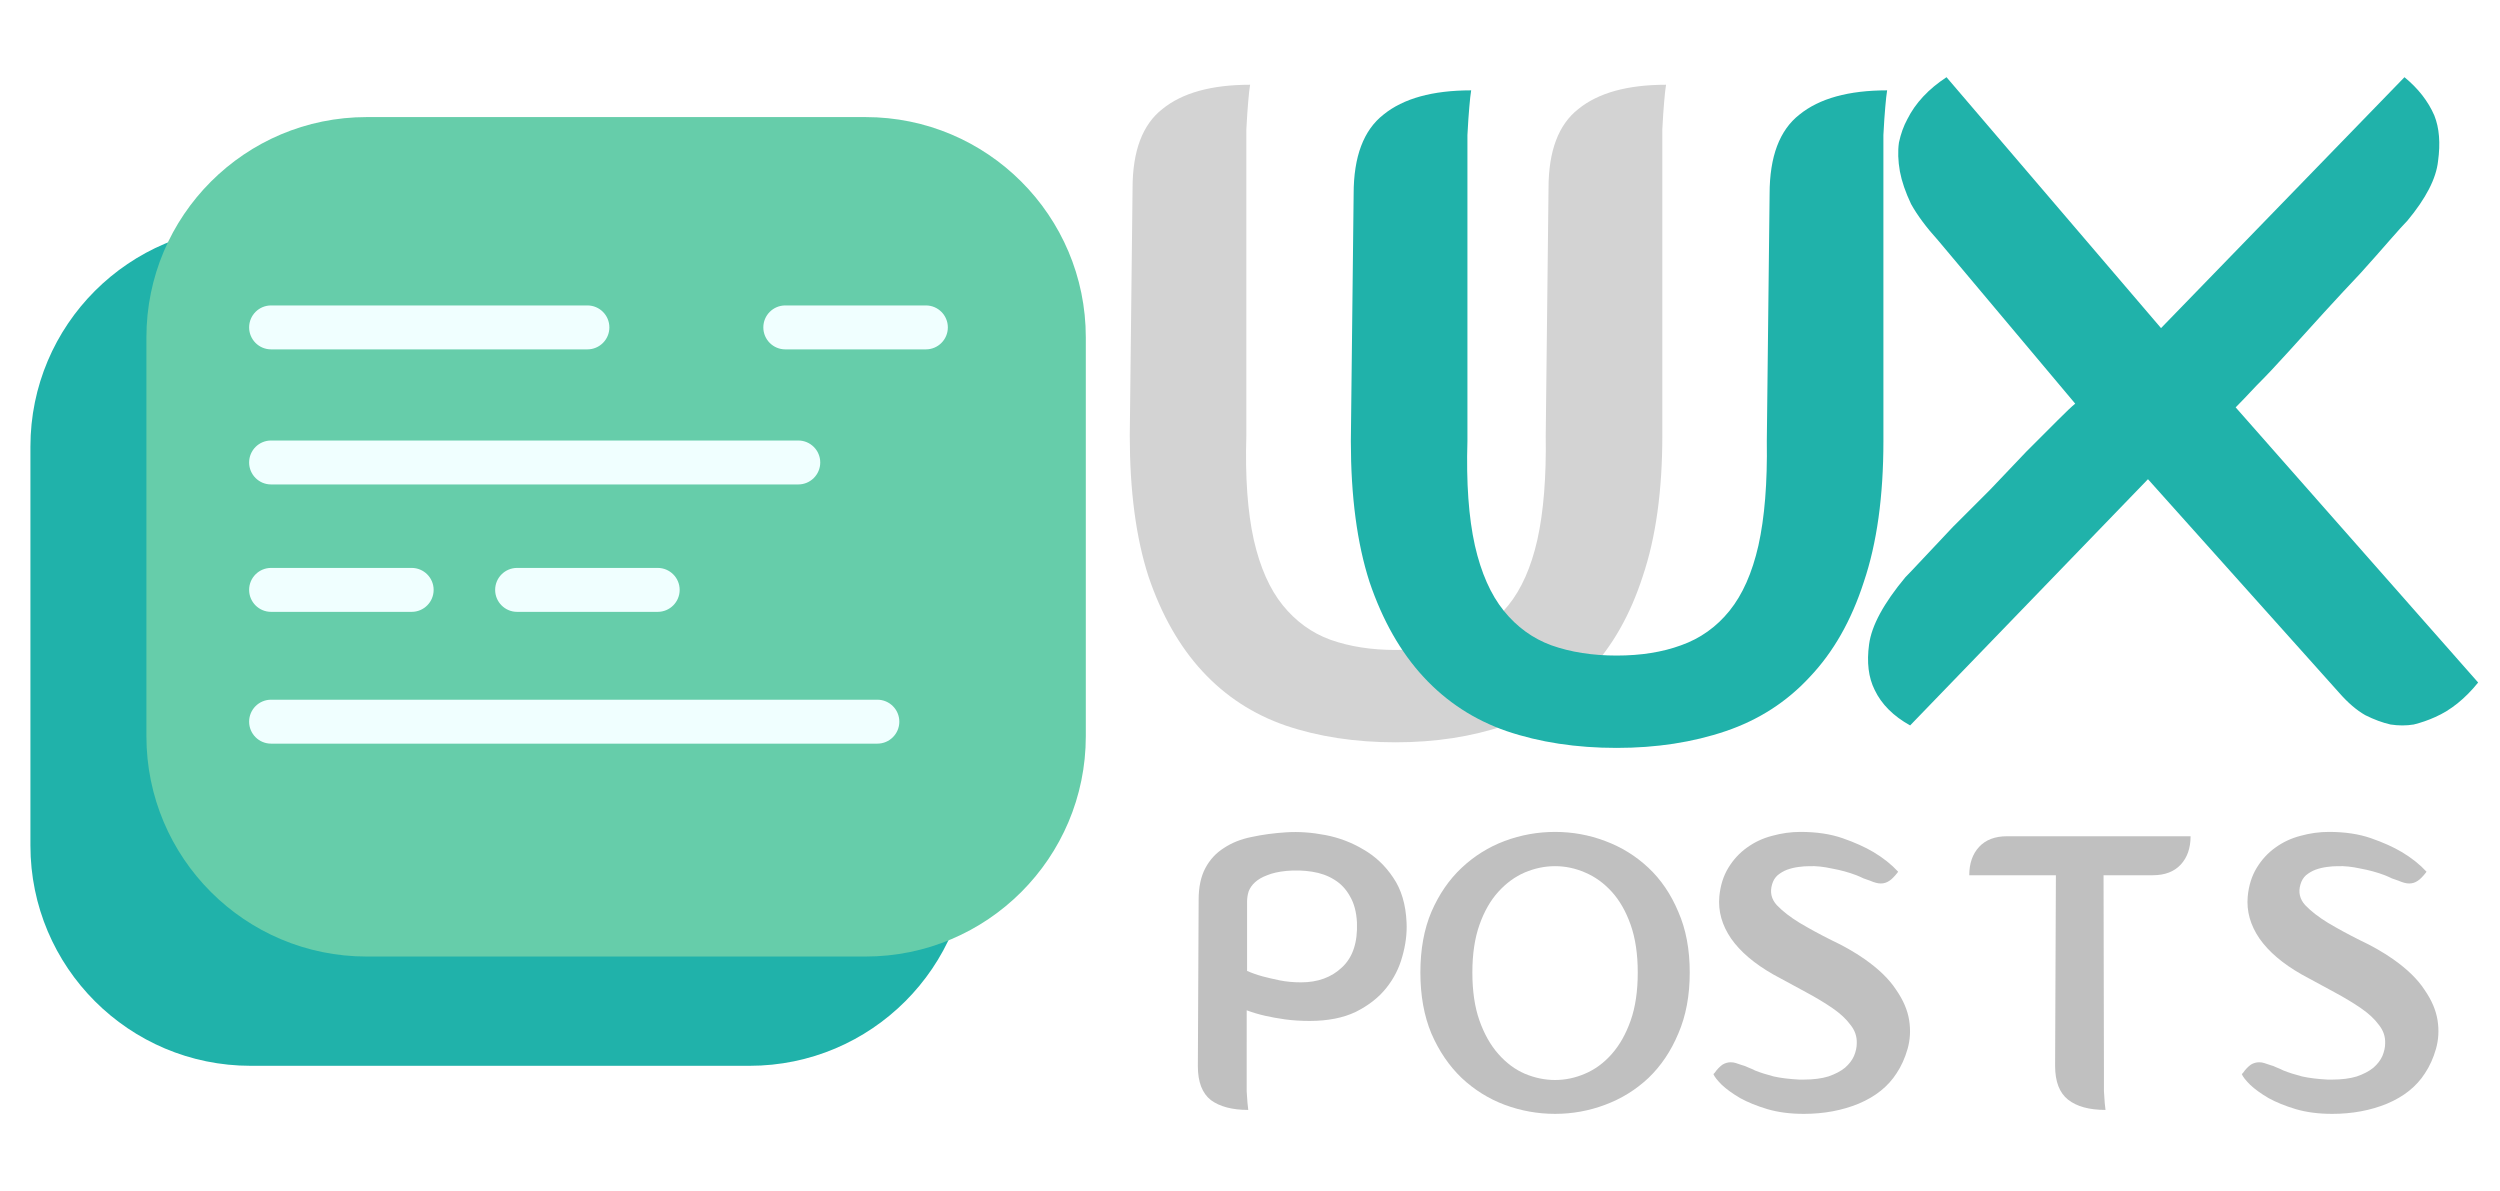
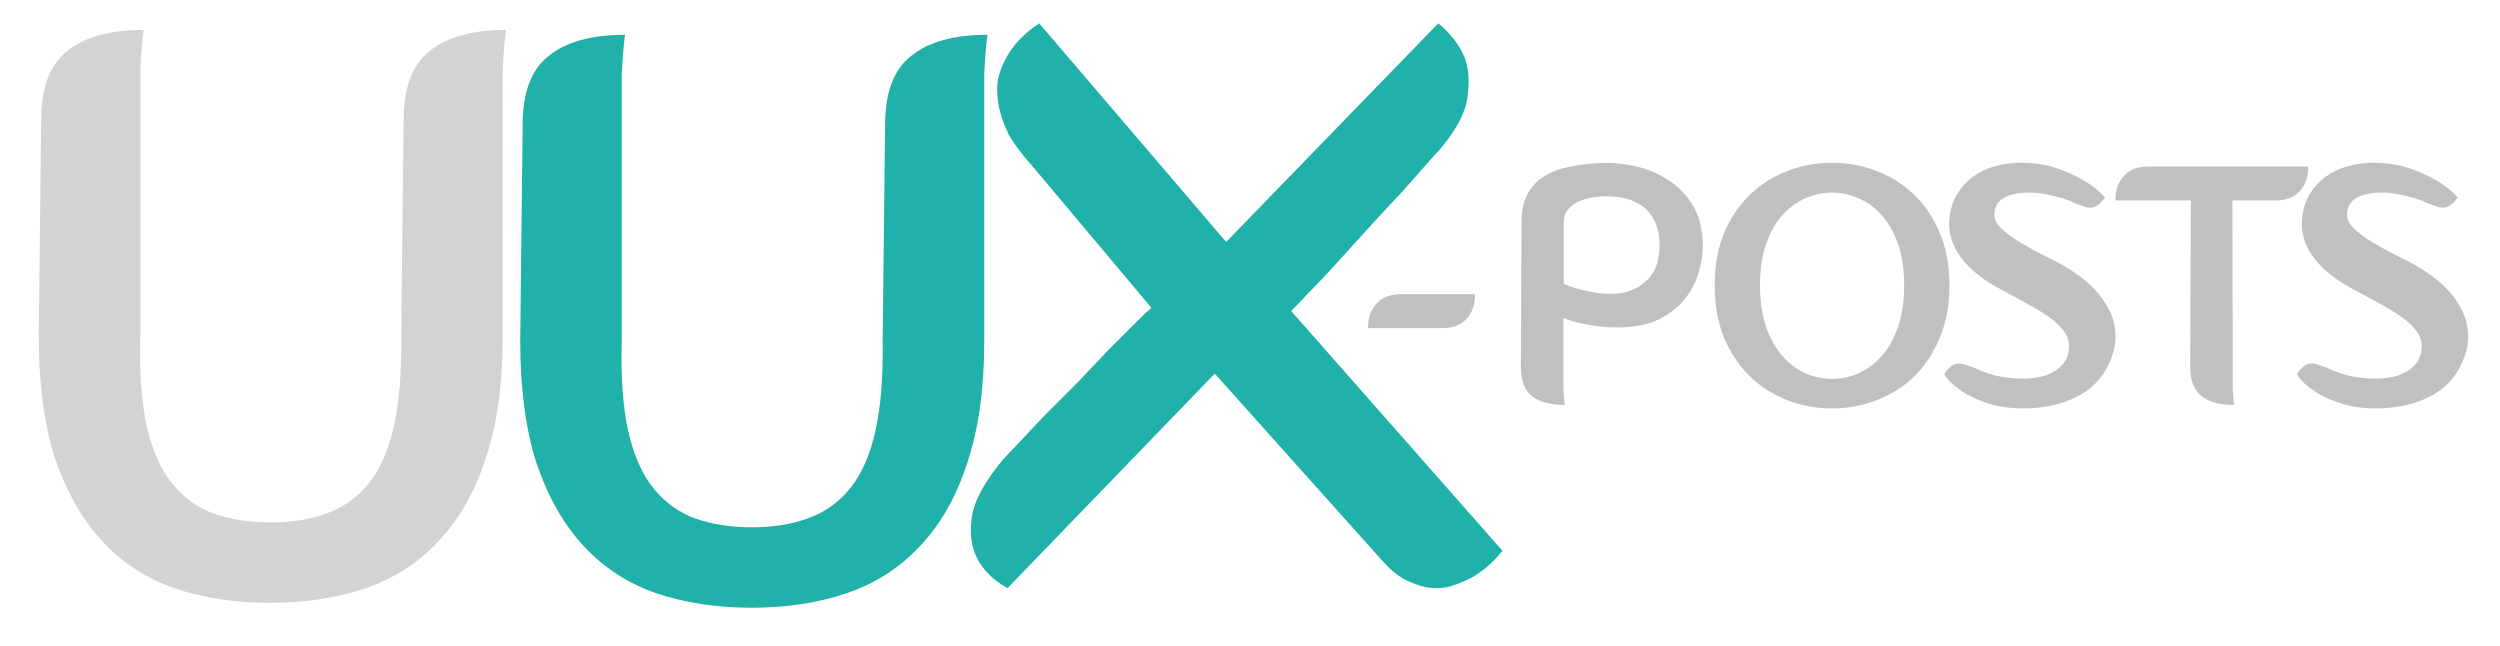
- <svg xmlns="http://www.w3.org/2000/svg" width="210mm" height="100mm" viewBox="0 0 210 100" version="1.1" id="svg8">
+ <svg xmlns="http://www.w3.org/2000/svg" width="310mm" height="80mm" viewBox="0 0 310 80" version="1.1" id="svg8">
  <defs id="defs2" />
-   <g id="layer1" transform="translate(0,-197)">
-     <text xml:space="preserve" style="font-style:normal;font-variant:normal;font-weight:normal;font-stretch:normal;font-size:54.079px;line-height:1.25;font-family:TrashHand;-inkscape-font-specification:TrashHand;letter-spacing:0px;word-spacing:0px;fill:#000000;fill-opacity:1;stroke:none;stroke-width:1.352" x="-161.191" y="100.472" id="text1013">
-       <tspan id="tspan1011" x="-161.191" y="149.81" style="font-style:normal;font-variant:normal;font-weight:normal;font-stretch:normal;font-family:TrashHand;-inkscape-font-specification:TrashHand;stroke-width:1.352" />
+   <g id="layer1" transform="translate(0,-217)">
+     <text xml:space="preserve" style="font-style:normal;font-variant:normal;font-weight:normal;font-stretch:normal;font-size:54.079px;line-height:1.25;font-family:TrashHand;-inkscape-font-specification:TrashHand;letter-spacing:0px;word-spacing:0px;fill:#000000;fill-opacity:1;stroke:none;stroke-width:1.352" x="-201.256" y="149.609" id="text1013">
+       <tspan id="tspan1011" x="-201.256" y="198.947" style="font-style:normal;font-variant:normal;font-weight:normal;font-stretch:normal;font-family:TrashHand;-inkscape-font-specification:TrashHand;stroke-width:1.352" />
    </text>
-     <g id="text836" style="font-style:normal;font-weight:normal;font-size:100.772px;line-height:1.25;font-family:sans-serif;letter-spacing:0px;word-spacing:0px;fill:#d3d3d3;fill-opacity:1;stroke:none;stroke-width:2.519" aria-label="U" transform="matrix(0.7774486,0,0,0.7774486,458.9222,210.7436)">
-       <path id="path842" style="font-style:normal;font-variant:normal;font-weight:normal;font-stretch:normal;font-family:Fontastique;-inkscape-font-specification:Fontastique;fill:#d3d3d3;fill-opacity:1;stroke-width:2.519" d="m -410.685,29.37 q 0,8.969 -2.116,15.217 -2.015,6.248 -5.845,10.279 -3.729,4.031 -9.07,5.845 -5.341,1.814 -11.79,1.814 -6.55,0 -11.891,-1.814 -5.24,-1.814 -8.969,-5.845 -3.729,-4.031 -5.845,-10.279 -2.015,-6.248 -2.015,-15.217 l 0.302,-26.705 q 0,-6.046 3.225,-8.566 3.225,-2.62 9.473,-2.62 -0.101,0.605 -0.202,1.814 -0.101,1.108 -0.202,3.023 0,1.915 0,4.938 V 29.37 q -0.202,6.752 0.806,11.287 1.008,4.434 3.124,7.054 2.116,2.62 5.139,3.729 3.124,1.108 7.054,1.108 3.93,0 6.953,-1.108 3.124,-1.108 5.24,-3.729 2.116,-2.62 3.124,-7.054 1.008,-4.535 0.907,-11.287 l 0.302,-26.705 q 0,-6.046 3.225,-8.566 3.225,-2.62 9.473,-2.62 -0.101,0.605 -0.202,1.814 -0.101,1.108 -0.202,3.023 0,1.915 0,4.938 z" />
-     </g>
-     <g id="text836-9" style="font-style:normal;font-weight:normal;font-size:100.772px;line-height:1.25;font-family:sans-serif;letter-spacing:0px;word-spacing:0px;fill:#20b2aa;fill-opacity:1;stroke:none;stroke-width:2.519" aria-label="U" transform="matrix(0.7774486,0,0,0.7774486,458.9222,210.7436)">
-       <path id="path845" style="font-style:normal;font-variant:normal;font-weight:normal;font-stretch:normal;font-family:Fontastique;-inkscape-font-specification:Fontastique;fill:#20b2aa;stroke-width:2.519" d="m -386.798,29.975 q 0,8.969 -2.116,15.217 -2.015,6.248 -5.845,10.279 -3.729,4.031 -9.07,5.845 -5.341,1.814 -11.79,1.814 -6.55,0 -11.891,-1.814 -5.24,-1.814 -8.969,-5.845 -3.729,-4.031 -5.845,-10.279 -2.015,-6.248 -2.015,-15.217 l 0.302,-26.705 q 0,-6.046 3.225,-8.566 3.225,-2.62 9.473,-2.62 -0.101,0.605 -0.202,1.814 -0.101,1.108 -0.202,3.023 0,1.915 0,4.938 V 29.975 q -0.202,6.752 0.806,11.287 1.008,4.434 3.124,7.054 2.116,2.62 5.139,3.729 3.124,1.108 7.054,1.108 3.93,0 6.953,-1.108 3.124,-1.108 5.24,-3.729 2.116,-2.62 3.124,-7.054 1.008,-4.535 0.907,-11.287 l 0.302,-26.705 q 0,-6.046 3.225,-8.566 3.225,-2.62 9.473,-2.62 -0.101,0.605 -0.202,1.814 -0.101,1.108 -0.202,3.023 0,1.915 0,4.938 z" />
-     </g>
-     <g id="text836-9-2" style="font-style:normal;font-weight:normal;font-size:100.772px;line-height:1.25;font-family:sans-serif;letter-spacing:0px;word-spacing:0px;fill:#20b2aa;fill-opacity:1;stroke:none;stroke-width:2.519" aria-label="X" transform="matrix(0.7774486,0,0,0.7774486,458.9222,210.7436)">
-       <path id="path848" style="font-style:normal;font-variant:normal;font-weight:normal;font-stretch:normal;font-family:Fontastique;-inkscape-font-specification:Fontastique;fill:#20b2aa;stroke-width:2.519" d="m -322.54,56.066 q -2.116,2.62 -4.636,3.729 -1.109,0.504 -2.318,0.806 -1.209,0.202 -2.519,0 -1.31,-0.302 -2.721,-1.008 -1.411,-0.806 -2.822,-2.419 l -20.658,-23.077 -25.697,26.604 q -2.721,-1.512 -3.829,-3.829 -1.008,-2.015 -0.605,-4.938 0.403,-3.023 3.93,-7.256 0.504,-0.504 1.915,-2.015 1.411,-1.512 3.225,-3.426 1.915,-1.915 4.031,-4.031 2.116,-2.217 3.93,-4.132 1.915,-1.915 3.325,-3.325 1.411,-1.411 1.915,-1.814 L -380.887,8.299 q -1.915,-2.116 -2.922,-3.93 -0.907,-1.915 -1.209,-3.527 -0.302,-1.713 -0.101,-3.124 0.302,-1.411 0.907,-2.519 1.31,-2.62 4.232,-4.535 l 23.178,27.108 26.302,-27.108 q 2.217,1.814 3.225,4.132 0.806,2.015 0.403,4.938 -0.302,2.822 -3.325,6.449 -0.504,0.504 -1.915,2.116 -1.31,1.512 -3.124,3.527 -1.814,1.915 -3.93,4.232 -2.015,2.217 -3.93,4.333 -1.814,2.015 -3.426,3.628 -1.512,1.612 -2.217,2.318 z" />
-     </g>
-     <g id="g3775" transform="matrix(0.7774486,0,0,0.7774486,69.01527,117.0311)">
-       <path id="path853" style="font-style:normal;font-variant:normal;font-weight:normal;font-stretch:normal;font-size:medium;line-height:1.25;font-family:Fontastique;-inkscape-font-specification:Fontastique;letter-spacing:0px;word-spacing:0px;fill:#c0c0c0;fill-opacity:1;stroke:none;stroke-width:1.064" d="m 45.928,218.657 q 0,1.319 0,2.127 0.043,0.766 0.085,1.234 0.043,0.511 0.085,0.766 -2.595,0 -4.042,-1.064 -1.404,-1.106 -1.404,-3.659 l 0.085,-17.998 q 0,-2.042 0.723,-3.404 0.723,-1.362 2,-2.17 1.276,-0.851 2.978,-1.191 1.744,-0.383 3.787,-0.511 2,-0.128 4.212,0.298 2.212,0.425 4.127,1.574 1.915,1.106 3.191,3.021 1.319,1.915 1.447,4.85 0.085,1.787 -0.468,3.702 -0.511,1.872 -1.744,3.404 -1.234,1.532 -3.276,2.553 -2.042,0.979 -4.978,0.979 -1.447,0 -2.68,-0.17 -1.191,-0.17 -2.127,-0.383 -1.106,-0.255 -2,-0.596 z m 5.872,-9.658 q 2.723,0 4.425,-1.617 1.744,-1.617 1.617,-4.85 -0.085,-1.702 -0.766,-2.851 -0.638,-1.149 -1.702,-1.787 -1.021,-0.638 -2.383,-0.851 -1.362,-0.213 -2.766,-0.085 -1.276,0.128 -2.085,0.468 -0.808,0.298 -1.319,0.766 -0.468,0.425 -0.681,0.979 -0.17,0.553 -0.17,1.106 v 7.488 q 0.766,0.34 1.702,0.596 0.808,0.213 1.83,0.425 1.064,0.213 2.298,0.213 z" />
-       <path id="path855" style="font-style:normal;font-variant:normal;font-weight:normal;font-stretch:normal;font-size:medium;line-height:1.25;font-family:Fontastique;-inkscape-font-specification:Fontastique;letter-spacing:0px;word-spacing:0px;fill:#c0c0c0;fill-opacity:1;stroke:none;stroke-width:1.064" d="m 79.246,192.745 q 2.808,0 5.404,0.979 2.638,0.979 4.68,2.893 2.042,1.915 3.234,4.765 1.234,2.808 1.234,6.552 0,3.744 -1.234,6.595 -1.191,2.851 -3.234,4.808 -2.042,1.915 -4.68,2.893 -2.595,0.979 -5.404,0.979 -2.808,0 -5.446,-0.979 -2.595,-0.979 -4.638,-2.893 -2.042,-1.957 -3.276,-4.808 -1.191,-2.851 -1.191,-6.595 0,-3.744 1.191,-6.552 1.234,-2.851 3.276,-4.765 2.042,-1.915 4.638,-2.893 2.638,-0.979 5.446,-0.979 z m 0,26.805 q 1.659,0 3.234,-0.681 1.617,-0.681 2.893,-2.127 1.276,-1.447 2.042,-3.617 0.766,-2.17 0.766,-5.191 0,-2.978 -0.766,-5.148 -0.766,-2.17 -2.042,-3.574 -1.276,-1.404 -2.893,-2.085 -1.574,-0.681 -3.234,-0.681 -1.659,0 -3.276,0.681 -1.574,0.681 -2.851,2.085 -1.276,1.404 -2.042,3.574 -0.766,2.17 -0.766,5.148 0,3.021 0.766,5.191 0.766,2.17 2.042,3.617 1.276,1.447 2.851,2.127 1.617,0.681 3.276,0.681 z" />
-       <path id="path857" style="font-style:normal;font-variant:normal;font-weight:normal;font-stretch:normal;font-size:medium;line-height:1.25;font-family:Fontastique;-inkscape-font-specification:Fontastique;letter-spacing:0px;word-spacing:0px;fill:#c0c0c0;fill-opacity:1;stroke:none;stroke-width:1.064" d="m 106.099,223.209 q -2.17,0 -3.914,-0.511 -1.702,-0.511 -2.936,-1.191 -1.234,-0.723 -2,-1.447 -0.723,-0.723 -0.893,-1.149 l 0.128,-0.128 q 0.383,-0.553 0.851,-0.893 0.425,-0.255 0.893,-0.255 0.298,0 0.553,0.085 0.298,0.085 0.638,0.213 0.34,0.085 0.681,0.255 0.34,0.128 0.766,0.34 0.851,0.34 2,0.638 1.149,0.255 2.766,0.34 h 0.468 q 1.574,0 2.68,-0.34 1.106,-0.383 1.787,-0.936 0.681,-0.596 0.979,-1.276 0.298,-0.723 0.298,-1.362 0.043,-1.106 -0.681,-2 -0.681,-0.936 -1.915,-1.787 -1.234,-0.851 -2.893,-1.744 -1.659,-0.893 -3.531,-1.915 -3.063,-1.744 -4.553,-3.872 -1.489,-2.17 -1.276,-4.553 0.17,-1.787 0.979,-3.106 0.808,-1.319 2,-2.17 1.234,-0.893 2.723,-1.276 1.532,-0.425 3.063,-0.425 2.595,0 4.553,0.681 1.957,0.681 3.319,1.489 1.574,0.936 2.68,2.127 l -0.085,0.128 q -0.511,0.638 -0.851,0.851 -0.425,0.298 -0.936,0.298 -0.468,0 -1.149,-0.298 -0.34,-0.128 -0.723,-0.255 -0.34,-0.17 -0.766,-0.34 -1.234,-0.468 -2.638,-0.723 -1.362,-0.298 -2.425,-0.255 -0.553,0 -1.191,0.085 -0.638,0.085 -1.234,0.298 -0.553,0.213 -1.021,0.596 -0.425,0.383 -0.596,0.979 -0.383,1.276 0.511,2.255 0.936,0.979 2.468,1.915 1.574,0.936 3.446,1.872 1.915,0.893 3.574,2.042 2.298,1.617 3.404,3.319 1.149,1.659 1.404,3.276 0.255,1.617 -0.17,3.106 -0.425,1.489 -1.191,2.638 -1.362,2.127 -4.085,3.276 -2.68,1.106 -5.957,1.106 z" />
-       <path id="path859" style="font-style:normal;font-variant:normal;font-weight:normal;font-stretch:normal;font-size:medium;line-height:1.25;font-family:Fontastique;-inkscape-font-specification:Fontastique;letter-spacing:0px;word-spacing:0px;fill:#c0c0c0;fill-opacity:1;stroke:none;stroke-width:1.064" d="m 138.55,218.657 q 0,1.276 0,2.085 0.043,0.808 0.085,1.276 0.043,0.511 0.085,0.766 -2.638,0 -4.042,-1.106 -1.404,-1.106 -1.404,-3.659 l 0.085,-20.593 h -9.36 q 0,-1.915 1.064,-3.063 1.064,-1.149 3.021,-1.149 h 19.827 q 0,1.915 -1.064,3.063 -1.064,1.149 -3.021,1.149 h -5.318 z" />
-       <path id="path861" style="font-style:normal;font-variant:normal;font-weight:normal;font-stretch:normal;font-size:medium;line-height:1.25;font-family:Fontastique;-inkscape-font-specification:Fontastique;letter-spacing:0px;word-spacing:0px;fill:#c0c0c0;fill-opacity:1;stroke:none;stroke-width:1.064" d="m 163.189,223.209 q -2.17,0 -3.914,-0.511 -1.702,-0.511 -2.936,-1.191 -1.234,-0.723 -2,-1.447 -0.723,-0.723 -0.893,-1.149 l 0.128,-0.128 q 0.383,-0.553 0.851,-0.893 0.425,-0.255 0.893,-0.255 0.298,0 0.553,0.085 0.298,0.085 0.638,0.213 0.34,0.085 0.681,0.255 0.34,0.128 0.766,0.34 0.851,0.34 2,0.638 1.149,0.255 2.766,0.34 h 0.468 q 1.574,0 2.68,-0.34 1.106,-0.383 1.787,-0.936 0.681,-0.596 0.979,-1.276 0.298,-0.723 0.298,-1.362 0.043,-1.106 -0.681,-2 -0.681,-0.936 -1.915,-1.787 -1.234,-0.851 -2.893,-1.744 -1.659,-0.893 -3.531,-1.915 -3.063,-1.744 -4.553,-3.872 -1.489,-2.17 -1.276,-4.553 0.17,-1.787 0.979,-3.106 0.808,-1.319 2,-2.17 1.234,-0.893 2.723,-1.276 1.532,-0.425 3.063,-0.425 2.595,0 4.553,0.681 1.957,0.681 3.319,1.489 1.574,0.936 2.68,2.127 l -0.085,0.128 q -0.511,0.638 -0.851,0.851 -0.425,0.298 -0.936,0.298 -0.468,0 -1.149,-0.298 -0.34,-0.128 -0.723,-0.255 -0.34,-0.17 -0.766,-0.34 -1.234,-0.468 -2.638,-0.723 -1.362,-0.298 -2.425,-0.255 -0.553,0 -1.191,0.085 -0.638,0.085 -1.234,0.298 -0.553,0.213 -1.021,0.596 -0.425,0.383 -0.596,0.979 -0.383,1.276 0.511,2.255 0.936,0.979 2.468,1.915 1.574,0.936 3.446,1.872 1.915,0.893 3.574,2.042 2.298,1.617 3.404,3.319 1.149,1.659 1.404,3.276 0.255,1.617 -0.17,3.106 -0.425,1.489 -1.191,2.638 -1.362,2.127 -4.085,3.276 -2.68,1.106 -5.957,1.106 z" />
-     </g>
-     <g id="g981" transform="matrix(1.039254,0,0,1.039254,597.7466,221.3481)">
-       <rect ry="17.806" y="-5.133" x="-572.71" height="67.851" width="75.929" id="rect859-9" style="opacity:1;fill:#20b2aa;fill-opacity:1;stroke:none;stroke-width:14.3;stroke-miterlimit:4;stroke-dasharray:none;stroke-opacity:1" />
-       <rect ry="17.806" y="-13.965" x="-563.335" height="67.851" width="75.929" id="rect859-9-1" style="opacity:1;fill:#66cdaa;fill-opacity:1;stroke:none;stroke-width:14.3;stroke-miterlimit:4;stroke-dasharray:none;stroke-opacity:1" />
-       <g transform="matrix(1.566523,0,0,1.566523,656.5386,56.12051)" id="g969">
-         <rect style="opacity:1;fill:#f0ffff;fill-opacity:1;stroke:none;stroke-width:17.083;stroke-miterlimit:4;stroke-dasharray:none;stroke-opacity:1" id="rect886" width="18.587" height="2.267" x="-773.414" y="-35.021" ry="1.133" />
-         <rect style="opacity:1;fill:#f0ffff;fill-opacity:1;stroke:none;stroke-width:12.226;stroke-miterlimit:4;stroke-dasharray:none;stroke-opacity:1" id="rect886-8" width="9.52" height="2.267" x="-746.883" y="-35.021" ry="1.133" />
+     <g id="g168" transform="translate(1.5875,214.8847)">
+       <g transform="translate(471.4442,14.34598)" aria-label="U" style="font-style:normal;font-weight:normal;font-size:100.772px;line-height:1.25;font-family:sans-serif;letter-spacing:0px;word-spacing:0px;fill:#d3d3d3;fill-opacity:1;stroke:none;stroke-width:2.519" id="text836">
+         <path d="m -410.685,29.37 q 0,8.969 -2.116,15.217 -2.015,6.248 -5.845,10.279 -3.729,4.031 -9.07,5.845 -5.341,1.814 -11.79,1.814 -6.55,0 -11.891,-1.814 -5.24,-1.814 -8.969,-5.845 -3.729,-4.031 -5.845,-10.279 -2.015,-6.248 -2.015,-15.217 l 0.302,-26.705 q 0,-6.046 3.225,-8.566 3.225,-2.62 9.473,-2.62 -0.101,0.605 -0.202,1.814 -0.101,1.108 -0.202,3.023 0,1.915 0,4.938 V 29.37 q -0.202,6.752 0.806,11.287 1.008,4.434 3.124,7.054 2.116,2.62 5.139,3.729 3.124,1.108 7.054,1.108 3.93,0 6.953,-1.108 3.124,-1.108 5.24,-3.729 2.116,-2.62 3.124,-7.054 1.008,-4.535 0.907,-11.287 l 0.302,-26.705 q 0,-6.046 3.225,-8.566 3.225,-2.62 9.473,-2.62 -0.101,0.605 -0.202,1.814 -0.101,1.108 -0.202,3.023 0,1.915 0,4.938 z" style="font-style:normal;font-variant:normal;font-weight:normal;font-stretch:normal;font-family:Fontastique;-inkscape-font-specification:Fontastique;fill:#d3d3d3;fill-opacity:1;stroke-width:2.519" id="path842" />
      </g>
-       <rect ry="1.775" y="12.177" x="-555.033" height="3.551" width="46.162" id="rect886-9" style="opacity:1;fill:#f0ffff;fill-opacity:1;stroke:none;stroke-width:33.695;stroke-miterlimit:4;stroke-dasharray:none;stroke-opacity:1" />
-       <g transform="matrix(1.566523,0,0,1.566523,656.8937,56.12051)" id="g965">
-         <rect style="opacity:1;fill:#f0ffff;fill-opacity:1;stroke:none;stroke-width:12.226;stroke-miterlimit:4;stroke-dasharray:none;stroke-opacity:1" id="rect886-9-2" width="9.52" height="2.267" x="-773.641" y="-21.478" ry="1.133" />
-         <rect style="opacity:1;fill:#f0ffff;fill-opacity:1;stroke:none;stroke-width:12.226;stroke-miterlimit:4;stroke-dasharray:none;stroke-opacity:1" id="rect886-9-2-8" width="9.52" height="2.267" x="-760.947" y="-21.478" ry="1.133" />
+       <g transform="translate(507.2584,14.34598)" aria-label="U" style="font-style:normal;font-weight:normal;font-size:100.772px;line-height:1.25;font-family:sans-serif;letter-spacing:0px;word-spacing:0px;fill:#20b2aa;fill-opacity:1;stroke:none;stroke-width:2.519" id="text836-9">
+         <path d="m -386.798,29.975 q 0,8.969 -2.116,15.217 -2.015,6.248 -5.845,10.279 -3.729,4.031 -9.07,5.845 -5.341,1.814 -11.79,1.814 -6.55,0 -11.891,-1.814 -5.24,-1.814 -8.969,-5.845 -3.729,-4.031 -5.845,-10.279 -2.015,-6.248 -2.015,-15.217 l 0.302,-26.705 q 0,-6.046 3.225,-8.566 3.225,-2.62 9.473,-2.62 -0.101,0.605 -0.202,1.814 -0.101,1.108 -0.202,3.023 0,1.915 0,4.938 V 29.975 q -0.202,6.752 0.806,11.287 1.008,4.434 3.124,7.054 2.116,2.62 5.139,3.729 3.124,1.108 7.054,1.108 3.93,0 6.953,-1.108 3.124,-1.108 5.24,-3.729 2.116,-2.62 3.124,-7.054 1.008,-4.535 0.907,-11.287 l 0.302,-26.705 q 0,-6.046 3.225,-8.566 3.225,-2.62 9.473,-2.62 -0.101,0.605 -0.202,1.814 -0.101,1.108 -0.202,3.023 0,1.915 0,4.938 z" style="font-style:normal;font-variant:normal;font-weight:normal;font-stretch:normal;font-family:Fontastique;-inkscape-font-specification:Fontastique;fill:#20b2aa;stroke-width:2.519" id="path845" />
      </g>
-       <rect ry="1.775" y="33.127" x="-555.033" height="3.551" width="52.554" id="rect886-9-2-8-8" style="opacity:1;fill:#f0ffff;fill-opacity:1;stroke:none;stroke-width:35.952;stroke-miterlimit:4;stroke-dasharray:none;stroke-opacity:1" />
+       <g transform="translate(507.2584,14.34598)" aria-label="X" style="font-style:normal;font-weight:normal;font-size:100.772px;line-height:1.25;font-family:sans-serif;letter-spacing:0px;word-spacing:0px;fill:#20b2aa;fill-opacity:1;stroke:none;stroke-width:2.519" id="text836-9-2">
+         <path d="m -322.54,56.066 q -2.116,2.62 -4.636,3.729 -1.109,0.504 -2.318,0.806 -1.209,0.202 -2.519,0 -1.31,-0.302 -2.721,-1.008 -1.411,-0.806 -2.822,-2.419 l -20.658,-23.077 -25.697,26.604 q -2.721,-1.512 -3.829,-3.829 -1.008,-2.015 -0.605,-4.938 0.403,-3.023 3.93,-7.256 0.504,-0.504 1.915,-2.015 1.411,-1.512 3.225,-3.426 1.915,-1.915 4.031,-4.031 2.116,-2.217 3.93,-4.132 1.915,-1.915 3.325,-3.325 1.411,-1.411 1.915,-1.814 L -380.887,8.299 q -1.915,-2.116 -2.922,-3.93 -0.907,-1.915 -1.209,-3.527 -0.302,-1.713 -0.101,-3.124 0.302,-1.411 0.907,-2.519 1.31,-2.62 4.232,-4.535 l 23.178,27.108 26.302,-27.108 q 2.217,1.814 3.225,4.132 0.806,2.015 0.403,4.938 -0.302,2.822 -3.325,6.449 -0.504,0.504 -1.915,2.116 -1.31,1.512 -3.124,3.527 -1.814,1.915 -3.93,4.232 -2.015,2.217 -3.93,4.333 -1.814,2.015 -3.426,3.628 -1.512,1.612 -2.217,2.318 z" style="font-style:normal;font-variant:normal;font-weight:normal;font-stretch:normal;font-family:Fontastique;-inkscape-font-specification:Fontastique;fill:#20b2aa;stroke-width:2.519" id="path848" />
+       </g>
+       <path id="path851" style="font-style:normal;font-variant:normal;font-weight:normal;font-stretch:normal;font-size:medium;line-height:1.25;font-family:Fontastique;-inkscape-font-specification:Fontastique;letter-spacing:0px;word-spacing:0px;fill:#c0c0c0;fill-opacity:1;stroke:none;stroke-width:1.064" d="m 181.324,38.593 q 0,1.915 -1.064,3.063 -1.064,1.149 -3.021,1.149 h -9.19 q 0,-1.915 1.064,-3.063 1.064,-1.149 3.021,-1.149 z" />
+       <path id="path853" style="font-style:normal;font-variant:normal;font-weight:normal;font-stretch:normal;font-size:medium;line-height:1.25;font-family:Fontastique;-inkscape-font-specification:Fontastique;letter-spacing:0px;word-spacing:0px;fill:#c0c0c0;fill-opacity:1;stroke:none;stroke-width:1.064" d="m 192.272,48.208 q 0,1.319 0,2.127 0.043,0.766 0.085,1.234 0.043,0.511 0.085,0.766 -2.595,0 -4.042,-1.064 -1.404,-1.106 -1.404,-3.659 l 0.085,-17.998 q 0,-2.042 0.723,-3.404 0.723,-1.362 2,-2.17 1.276,-0.851 2.978,-1.191 1.744,-0.383 3.787,-0.511 2,-0.128 4.212,0.298 2.212,0.425 4.127,1.574 1.915,1.106 3.191,3.021 1.319,1.915 1.447,4.85 0.085,1.787 -0.468,3.702 -0.511,1.872 -1.744,3.404 -1.234,1.532 -3.276,2.553 -2.042,0.979 -4.978,0.979 -1.447,0 -2.68,-0.17 -1.191,-0.17 -2.127,-0.383 -1.106,-0.255 -2,-0.596 z m 5.872,-9.658 q 2.723,0 4.425,-1.617 1.744,-1.617 1.617,-4.85 -0.085,-1.702 -0.766,-2.851 -0.638,-1.149 -1.702,-1.787 -1.021,-0.638 -2.383,-0.851 -1.362,-0.213 -2.766,-0.085 -1.276,0.128 -2.085,0.468 -0.808,0.298 -1.319,0.766 -0.468,0.425 -0.681,0.979 -0.17,0.553 -0.17,1.106 v 7.488 q 0.766,0.34 1.702,0.596 0.808,0.213 1.83,0.425 1.064,0.213 2.298,0.213 z" />
+       <path id="path855" style="font-style:normal;font-variant:normal;font-weight:normal;font-stretch:normal;font-size:medium;line-height:1.25;font-family:Fontastique;-inkscape-font-specification:Fontastique;letter-spacing:0px;word-spacing:0px;fill:#c0c0c0;fill-opacity:1;stroke:none;stroke-width:1.064" d="m 225.59,22.297 q 2.808,0 5.404,0.979 2.638,0.979 4.68,2.893 2.042,1.915 3.234,4.765 1.234,2.808 1.234,6.552 0,3.744 -1.234,6.595 -1.191,2.851 -3.234,4.808 -2.042,1.915 -4.68,2.893 -2.595,0.979 -5.404,0.979 -2.808,0 -5.446,-0.979 -2.595,-0.979 -4.638,-2.893 -2.042,-1.957 -3.276,-4.808 -1.191,-2.851 -1.191,-6.595 0,-3.744 1.191,-6.552 1.234,-2.851 3.276,-4.765 2.042,-1.915 4.638,-2.893 2.638,-0.979 5.446,-0.979 z m 0,26.805 q 1.659,0 3.234,-0.681 1.617,-0.681 2.893,-2.127 1.276,-1.447 2.042,-3.617 0.766,-2.17 0.766,-5.191 0,-2.978 -0.766,-5.148 -0.766,-2.17 -2.042,-3.574 -1.276,-1.404 -2.893,-2.085 -1.574,-0.681 -3.234,-0.681 -1.659,0 -3.276,0.681 -1.574,0.681 -2.851,2.085 -1.276,1.404 -2.042,3.574 -0.766,2.17 -0.766,5.148 0,3.021 0.766,5.191 0.766,2.17 2.042,3.617 1.276,1.447 2.851,2.127 1.617,0.681 3.276,0.681 z" />
+       <path id="path857" style="font-style:normal;font-variant:normal;font-weight:normal;font-stretch:normal;font-size:medium;line-height:1.25;font-family:Fontastique;-inkscape-font-specification:Fontastique;letter-spacing:0px;word-spacing:0px;fill:#c0c0c0;fill-opacity:1;stroke:none;stroke-width:1.064" d="m 249.236,52.761 q -2.17,0 -3.914,-0.511 -1.702,-0.511 -2.936,-1.191 -1.234,-0.723 -2,-1.447 -0.723,-0.723 -0.893,-1.149 l 0.128,-0.128 q 0.383,-0.553 0.851,-0.893 0.425,-0.255 0.893,-0.255 0.298,0 0.553,0.085 0.298,0.085 0.638,0.213 0.34,0.085 0.681,0.255 0.34,0.128 0.766,0.34 0.851,0.34 2,0.638 1.149,0.255 2.766,0.34 h 0.468 q 1.574,0 2.68,-0.34 1.106,-0.383 1.787,-0.936 0.681,-0.596 0.979,-1.276 0.298,-0.723 0.298,-1.362 0.043,-1.106 -0.681,-2 -0.681,-0.936 -1.915,-1.787 -1.234,-0.851 -2.893,-1.744 -1.659,-0.893 -3.531,-1.915 -3.063,-1.744 -4.553,-3.872 -1.489,-2.17 -1.276,-4.553 0.17,-1.787 0.979,-3.106 0.808,-1.319 2,-2.17 1.234,-0.893 2.723,-1.276 1.532,-0.425 3.063,-0.425 2.595,0 4.553,0.681 1.957,0.681 3.319,1.489 1.574,0.936 2.68,2.127 l -0.085,0.128 q -0.511,0.638 -0.851,0.851 -0.425,0.298 -0.936,0.298 -0.468,0 -1.149,-0.298 -0.34,-0.128 -0.723,-0.255 -0.34,-0.17 -0.766,-0.34 -1.234,-0.468 -2.638,-0.723 -1.362,-0.298 -2.425,-0.255 -0.553,0 -1.191,0.085 -0.638,0.085 -1.234,0.298 -0.553,0.213 -1.021,0.596 -0.425,0.383 -0.596,0.979 -0.383,1.276 0.511,2.255 0.936,0.979 2.468,1.915 1.574,0.936 3.446,1.872 1.915,0.893 3.574,2.042 2.298,1.617 3.404,3.319 1.149,1.659 1.404,3.276 0.255,1.617 -0.17,3.106 -0.425,1.489 -1.191,2.638 -1.362,2.127 -4.085,3.276 -2.68,1.106 -5.957,1.106 z" />
+       <path id="path859" style="font-style:normal;font-variant:normal;font-weight:normal;font-stretch:normal;font-size:medium;line-height:1.25;font-family:Fontastique;-inkscape-font-specification:Fontastique;letter-spacing:0px;word-spacing:0px;fill:#c0c0c0;fill-opacity:1;stroke:none;stroke-width:1.064" d="m 275.272,48.208 q 0,1.276 0,2.085 0.043,0.808 0.085,1.276 0.043,0.511 0.085,0.766 -2.638,0 -4.042,-1.106 -1.404,-1.106 -1.404,-3.659 l 0.085,-20.593 H 260.721 q 0,-1.915 1.064,-3.063 1.064,-1.149 3.021,-1.149 h 19.827 q 0,1.915 -1.064,3.063 -1.064,1.149 -3.021,1.149 h -5.318 z" />
+       <path id="path861" style="font-style:normal;font-variant:normal;font-weight:normal;font-stretch:normal;font-size:medium;line-height:1.25;font-family:Fontastique;-inkscape-font-specification:Fontastique;letter-spacing:0px;word-spacing:0px;fill:#c0c0c0;fill-opacity:1;stroke:none;stroke-width:1.064" d="m 292.963,52.761 q -2.17,0 -3.914,-0.511 -1.702,-0.511 -2.936,-1.191 -1.234,-0.723 -2,-1.447 -0.723,-0.723 -0.893,-1.149 l 0.128,-0.128 q 0.383,-0.553 0.851,-0.893 0.425,-0.255 0.893,-0.255 0.298,0 0.553,0.085 0.298,0.085 0.638,0.213 0.34,0.085 0.681,0.255 0.34,0.128 0.766,0.34 0.851,0.34 2,0.638 1.149,0.255 2.766,0.34 h 0.468 q 1.574,0 2.68,-0.34 1.106,-0.383 1.787,-0.936 0.681,-0.596 0.979,-1.276 0.298,-0.723 0.298,-1.362 0.043,-1.106 -0.681,-2 -0.681,-0.936 -1.915,-1.787 -1.234,-0.851 -2.893,-1.744 -1.659,-0.893 -3.531,-1.915 -3.063,-1.744 -4.553,-3.872 -1.489,-2.17 -1.276,-4.553 0.17,-1.787 0.979,-3.106 0.808,-1.319 2,-2.17 1.234,-0.893 2.723,-1.276 1.532,-0.425 3.063,-0.425 2.595,0 4.553,0.681 1.957,0.681 3.319,1.489 1.574,0.936 2.68,2.127 l -0.085,0.128 q -0.511,0.638 -0.851,0.851 -0.425,0.298 -0.936,0.298 -0.468,0 -1.149,-0.298 -0.34,-0.128 -0.723,-0.255 -0.34,-0.17 -0.766,-0.34 -1.234,-0.468 -2.638,-0.723 -1.362,-0.298 -2.425,-0.255 -0.553,0 -1.191,0.085 -0.638,0.085 -1.234,0.298 -0.553,0.213 -1.021,0.596 -0.425,0.383 -0.596,0.979 -0.383,1.276 0.511,2.255 0.936,0.979 2.468,1.915 1.574,0.936 3.446,1.872 1.915,0.893 3.574,2.042 2.298,1.617 3.404,3.319 1.149,1.659 1.404,3.276 0.255,1.617 -0.17,3.106 -0.425,1.489 -1.191,2.638 -1.362,2.127 -4.085,3.276 -2.68,1.106 -5.957,1.106 z" />
    </g>
  </g>
</svg>
